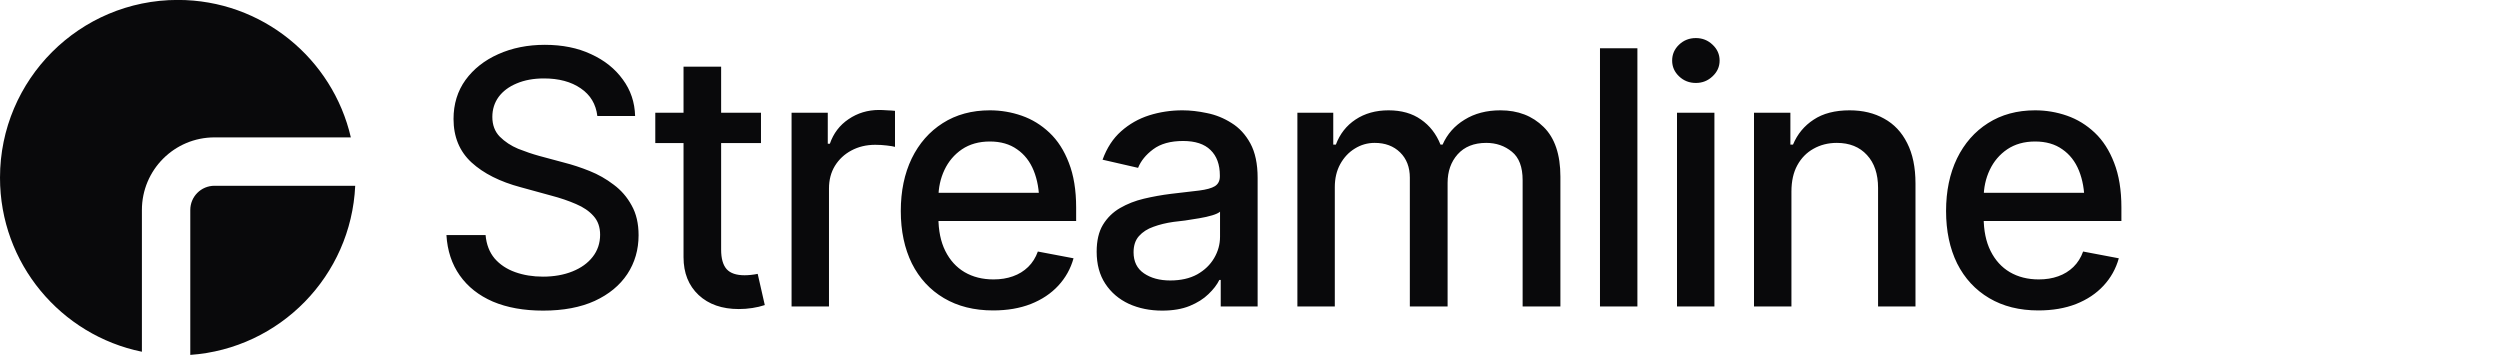
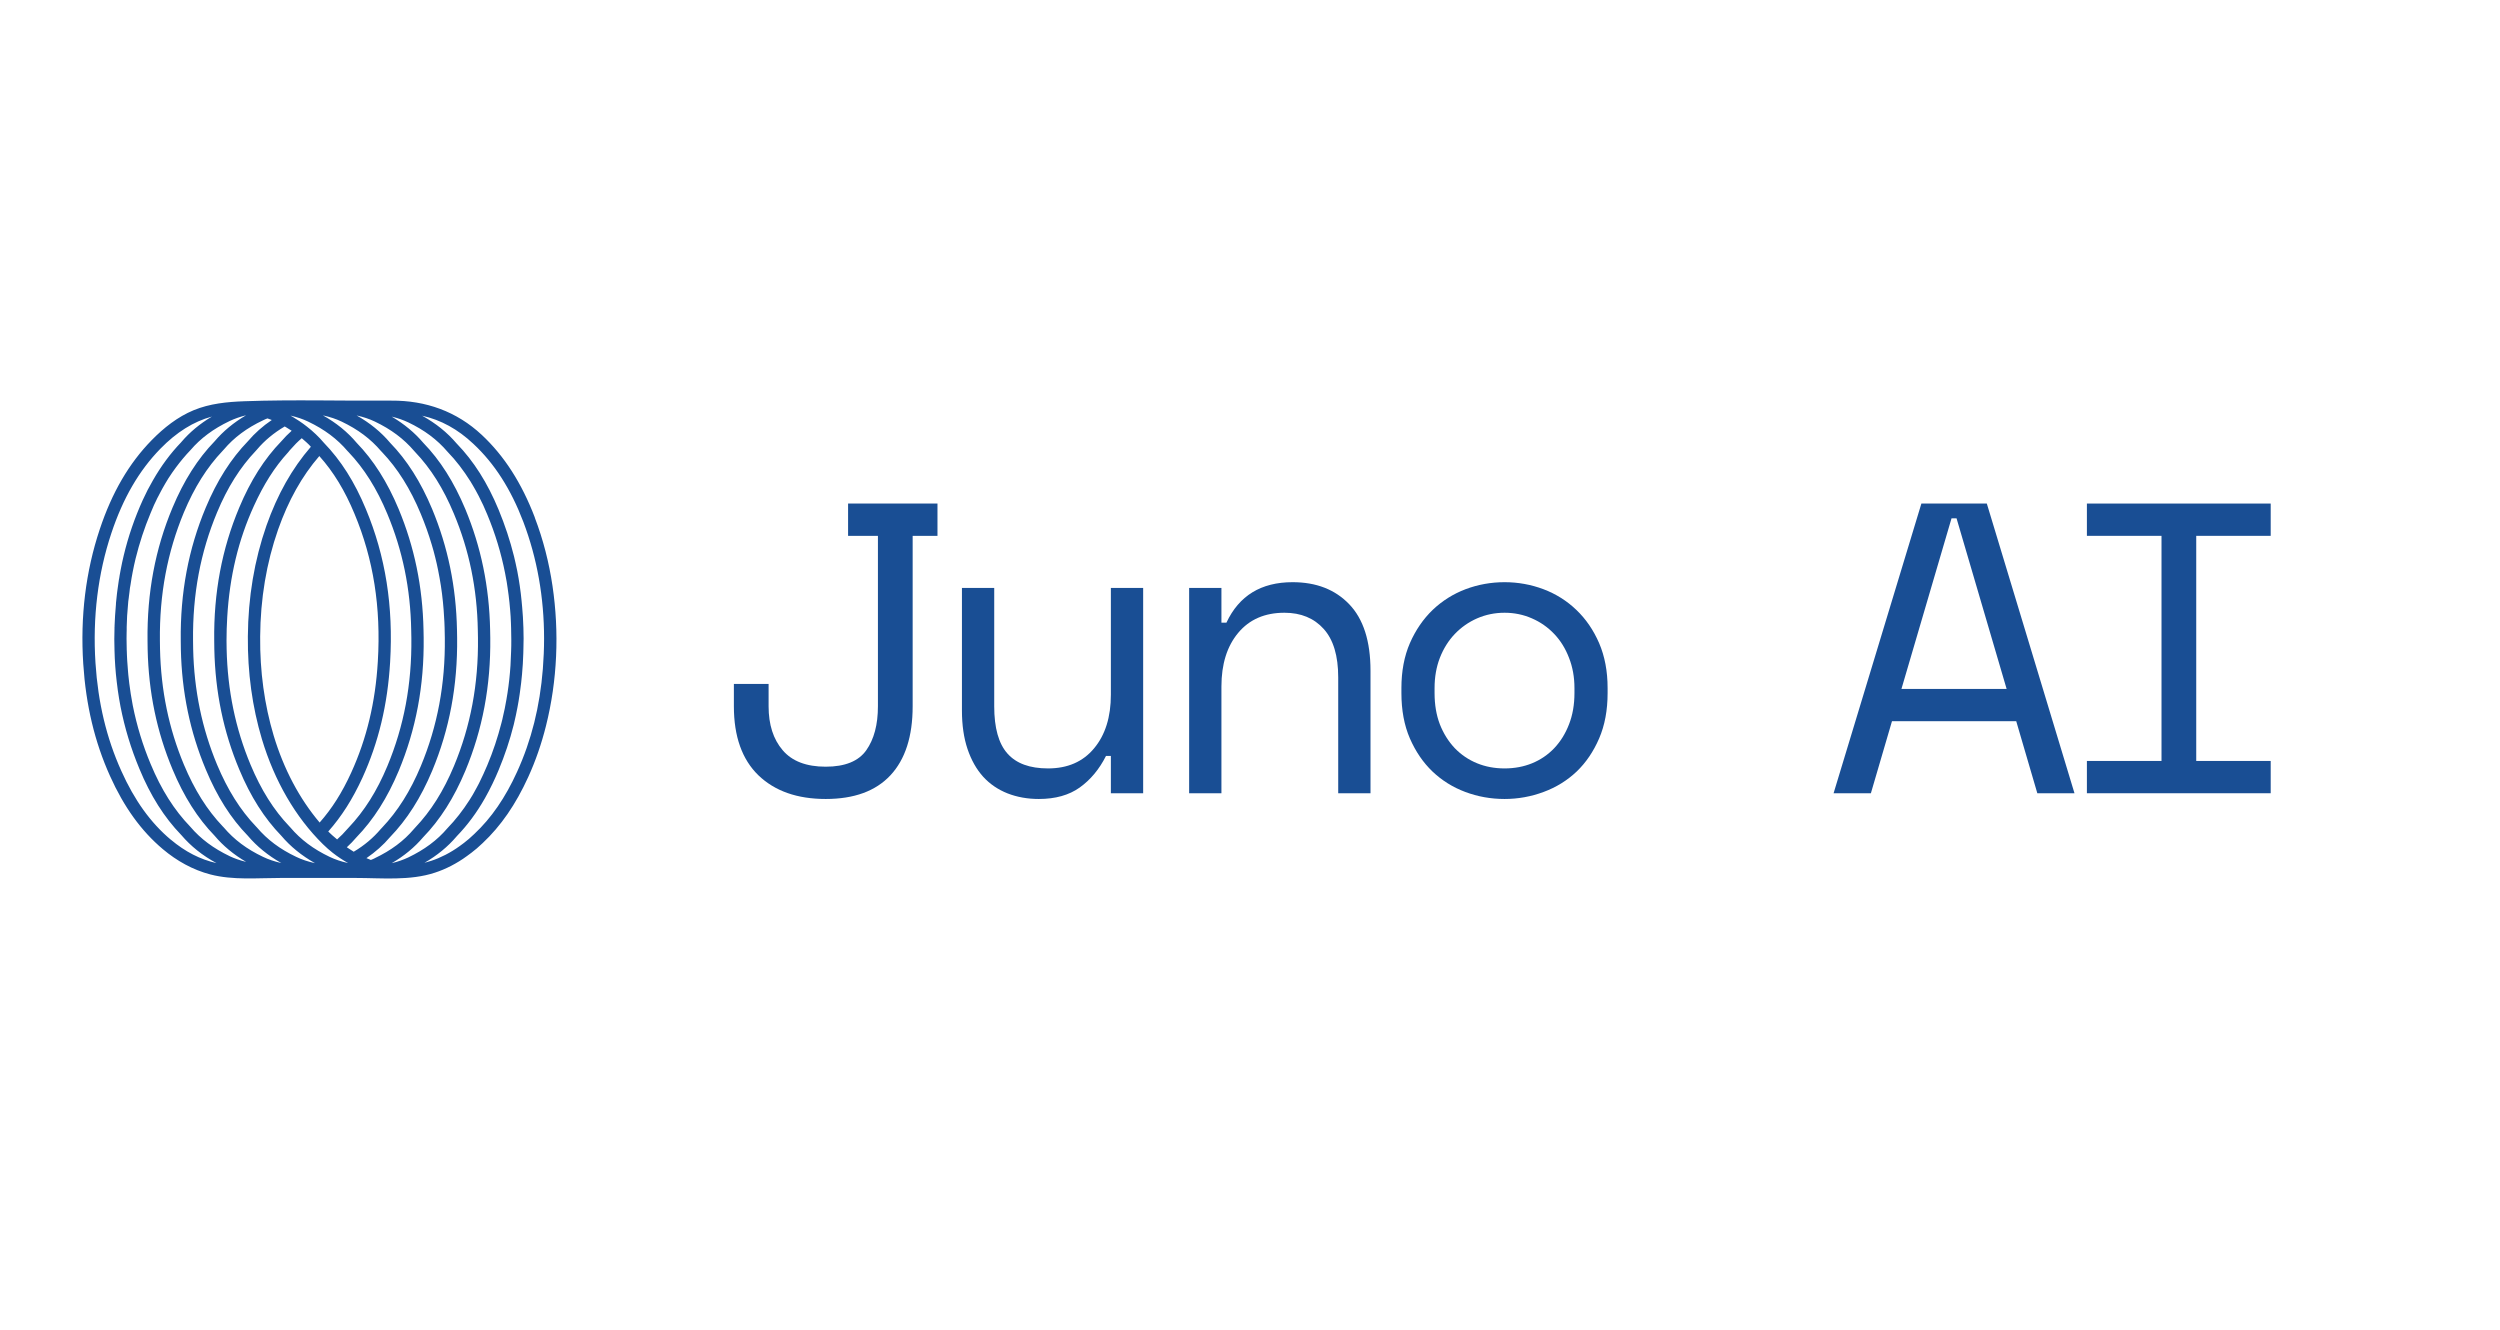
- <svg xmlns="http://www.w3.org/2000/svg" width="155" height="22" viewBox="0 0 155 22" fill="none">
-   <path fill-rule="evenodd" clip-rule="evenodd" d="M11.023 -0.004C4.938 -0.004 0.003 4.929 1.32936e-06 11.014C-0.003 16.34 3.775 20.783 8.798 21.808V13.018C8.798 10.532 10.812 8.518 13.298 8.518H21.752C20.624 3.635 16.249 -0.004 11.023 -0.004ZM22.023 11.518H13.298C12.469 11.518 11.798 12.189 11.798 13.018V22.004C17.35 21.613 21.769 17.107 22.023 11.518Z" fill="#09090B" />
-   <path d="M33.673 19.258C32.477 19.258 31.439 19.072 30.558 18.699C29.684 18.32 29 17.779 28.506 17.077C28.012 16.375 27.736 15.541 27.679 14.574H30.106C30.157 15.154 30.343 15.638 30.665 16.024C30.994 16.404 31.421 16.687 31.943 16.873C32.466 17.059 33.039 17.152 33.662 17.152C34.342 17.152 34.951 17.045 35.488 16.83C36.025 16.615 36.444 16.314 36.745 15.928C37.053 15.534 37.207 15.075 37.207 14.553C37.207 14.08 37.071 13.693 36.799 13.393C36.534 13.092 36.172 12.845 35.714 12.651C35.255 12.451 34.74 12.275 34.167 12.125L32.287 11.609C30.998 11.266 29.981 10.754 29.236 10.073C28.491 9.386 28.119 8.487 28.119 7.377C28.119 6.453 28.366 5.647 28.86 4.96C29.362 4.272 30.038 3.739 30.891 3.359C31.75 2.973 32.713 2.779 33.78 2.779C34.869 2.779 35.825 2.973 36.648 3.359C37.479 3.739 38.134 4.262 38.614 4.928C39.101 5.587 39.355 6.342 39.377 7.194H37.035C36.949 6.457 36.605 5.884 36.004 5.476C35.41 5.067 34.65 4.863 33.727 4.863C33.082 4.863 32.516 4.967 32.029 5.175C31.549 5.375 31.177 5.655 30.912 6.013C30.654 6.371 30.525 6.783 30.525 7.248C30.525 7.749 30.679 8.158 30.987 8.473C31.302 8.788 31.682 9.038 32.126 9.225C32.577 9.404 33.01 9.55 33.426 9.665L34.983 10.084C35.492 10.213 36.015 10.385 36.552 10.6C37.089 10.815 37.587 11.097 38.045 11.448C38.51 11.792 38.883 12.222 39.162 12.737C39.449 13.246 39.592 13.862 39.592 14.585C39.592 15.48 39.359 16.282 38.894 16.991C38.428 17.693 37.755 18.248 36.874 18.656C35.993 19.057 34.926 19.258 33.673 19.258ZM47.181 6.99V8.87H40.628V6.99H47.181ZM42.379 4.133H44.71V15.477C44.71 16.028 44.825 16.433 45.054 16.69C45.283 16.941 45.652 17.066 46.16 17.066C46.282 17.066 46.411 17.059 46.547 17.045C46.69 17.031 46.834 17.009 46.977 16.98L47.417 18.914C47.181 18.993 46.923 19.054 46.644 19.097C46.364 19.14 46.085 19.161 45.806 19.161C44.767 19.161 43.937 18.871 43.314 18.291C42.691 17.704 42.379 16.923 42.379 15.949V4.133ZM49.077 19V6.99H51.322V8.913H51.451C51.673 8.269 52.059 7.76 52.611 7.388C53.169 7.008 53.8 6.818 54.502 6.818C54.645 6.818 54.813 6.826 55.006 6.84C55.207 6.847 55.368 6.858 55.49 6.872V9.106C55.397 9.078 55.228 9.049 54.985 9.021C54.749 8.992 54.509 8.978 54.265 8.978C53.714 8.978 53.22 9.096 52.783 9.332C52.353 9.561 52.013 9.88 51.762 10.288C51.519 10.689 51.397 11.155 51.397 11.685V19H49.077ZM61.575 19.247C60.401 19.247 59.384 18.993 58.524 18.484C57.665 17.976 57.002 17.26 56.537 16.336C56.079 15.405 55.849 14.32 55.849 13.081C55.849 11.849 56.075 10.764 56.526 9.826C56.984 8.888 57.626 8.158 58.449 7.635C59.28 7.105 60.254 6.84 61.371 6.84C62.051 6.84 62.71 6.951 63.347 7.173C63.985 7.395 64.558 7.746 65.066 8.226C65.575 8.705 65.976 9.328 66.269 10.095C66.57 10.861 66.721 11.785 66.721 12.866V13.704H57.171V11.953H65.517L64.433 12.533C64.433 11.796 64.318 11.144 64.089 10.578C63.859 10.012 63.516 9.572 63.057 9.257C62.606 8.935 62.044 8.773 61.371 8.773C60.698 8.773 60.121 8.935 59.641 9.257C59.169 9.579 58.807 10.005 58.556 10.535C58.306 11.065 58.181 11.645 58.181 12.275V13.468C58.181 14.291 58.324 14.99 58.61 15.562C58.897 16.135 59.294 16.572 59.803 16.873C60.318 17.174 60.916 17.324 61.596 17.324C62.041 17.324 62.442 17.26 62.8 17.131C63.165 17.002 63.48 16.809 63.745 16.551C64.01 16.293 64.21 15.974 64.347 15.595L66.559 16.014C66.38 16.658 66.065 17.224 65.614 17.711C65.163 18.198 64.594 18.578 63.906 18.85C63.226 19.115 62.449 19.247 61.575 19.247ZM72.054 19.258C71.295 19.258 70.607 19.118 69.991 18.839C69.375 18.552 68.888 18.137 68.53 17.593C68.172 17.049 67.993 16.386 67.993 15.605C67.993 14.925 68.122 14.37 68.38 13.94C68.645 13.504 68.999 13.156 69.444 12.898C69.888 12.641 70.382 12.447 70.926 12.318C71.47 12.19 72.029 12.089 72.602 12.018C73.325 11.939 73.909 11.871 74.353 11.813C74.797 11.756 75.119 11.667 75.32 11.545C75.527 11.416 75.631 11.212 75.631 10.933V10.879C75.631 10.199 75.438 9.672 75.051 9.3C74.671 8.927 74.106 8.741 73.354 8.741C72.573 8.741 71.954 8.913 71.495 9.257C71.044 9.593 70.733 9.977 70.561 10.406L68.359 9.901C68.624 9.171 69.007 8.584 69.508 8.14C70.016 7.688 70.597 7.359 71.248 7.151C71.907 6.944 72.594 6.84 73.311 6.84C73.79 6.84 74.299 6.897 74.836 7.012C75.373 7.119 75.878 7.323 76.351 7.624C76.831 7.918 77.221 8.34 77.522 8.892C77.822 9.443 77.973 10.156 77.973 11.029V19H75.685V17.356H75.599C75.456 17.65 75.23 17.944 74.922 18.237C74.621 18.531 74.234 18.774 73.762 18.968C73.289 19.161 72.72 19.258 72.054 19.258ZM72.559 17.389C73.21 17.389 73.765 17.263 74.224 17.013C74.682 16.755 75.033 16.418 75.276 16.003C75.52 15.588 75.642 15.147 75.642 14.682V13.124C75.556 13.203 75.395 13.278 75.158 13.35C74.922 13.421 74.653 13.482 74.353 13.532C74.052 13.582 73.758 13.629 73.472 13.672C73.185 13.708 72.945 13.736 72.752 13.758C72.301 13.822 71.889 13.922 71.517 14.059C71.144 14.188 70.844 14.381 70.614 14.639C70.392 14.889 70.281 15.222 70.281 15.638C70.281 16.218 70.496 16.655 70.926 16.948C71.356 17.242 71.9 17.389 72.559 17.389ZM80.438 19V6.99H82.662V8.967H82.823C83.073 8.301 83.481 7.782 84.047 7.409C84.62 7.03 85.3 6.84 86.088 6.84C86.89 6.84 87.56 7.03 88.097 7.409C88.641 7.782 89.046 8.301 89.311 8.967H89.44C89.726 8.315 90.181 7.799 90.804 7.42C91.427 7.033 92.168 6.84 93.028 6.84C94.116 6.84 95.008 7.184 95.703 7.871C96.397 8.551 96.745 9.579 96.745 10.954V19H94.403V11.169C94.403 10.352 94.181 9.765 93.737 9.407C93.293 9.042 92.763 8.859 92.147 8.859C91.388 8.859 90.797 9.096 90.374 9.568C89.959 10.034 89.751 10.625 89.751 11.341V19H87.41V11.019C87.41 10.367 87.209 9.844 86.808 9.45C86.407 9.056 85.881 8.859 85.229 8.859C84.785 8.859 84.373 8.978 83.994 9.214C83.621 9.443 83.32 9.765 83.091 10.181C82.869 10.589 82.758 11.062 82.758 11.599V19H80.438ZM101.519 2.994V19H99.199V2.994H101.519ZM103.974 19V6.99H106.294V19H103.974ZM105.144 5.143C104.736 5.143 104.389 5.007 104.103 4.734C103.816 4.462 103.673 4.136 103.673 3.757C103.673 3.37 103.816 3.041 104.103 2.769C104.389 2.496 104.736 2.36 105.144 2.36C105.546 2.36 105.889 2.496 106.176 2.769C106.469 3.041 106.616 3.37 106.616 3.757C106.616 4.136 106.469 4.462 106.176 4.734C105.889 5.007 105.546 5.143 105.144 5.143ZM111.069 11.878V19H108.748V6.99H111.004V8.967H111.165C111.437 8.315 111.864 7.799 112.444 7.42C113.024 7.033 113.768 6.84 114.678 6.84C115.494 6.84 116.207 7.012 116.816 7.355C117.432 7.692 117.908 8.197 118.244 8.87C118.588 9.543 118.76 10.378 118.76 11.373V19H116.44V11.652C116.44 10.786 116.211 10.105 115.752 9.611C115.294 9.11 114.671 8.859 113.883 8.859C113.346 8.859 112.863 8.981 112.433 9.225C112.01 9.461 111.677 9.801 111.434 10.245C111.19 10.689 111.069 11.233 111.069 11.878ZM126.381 19.247C125.207 19.247 124.19 18.993 123.331 18.484C122.471 17.976 121.809 17.26 121.343 16.336C120.885 15.405 120.656 14.32 120.656 13.081C120.656 11.849 120.881 10.764 121.333 9.826C121.791 8.888 122.432 8.158 123.255 7.635C124.086 7.105 125.06 6.84 126.177 6.84C126.858 6.84 127.516 6.951 128.154 7.173C128.791 7.395 129.364 7.746 129.873 8.226C130.381 8.705 130.782 9.328 131.076 10.095C131.376 10.861 131.527 11.785 131.527 12.866V13.704H121.977V11.953H130.324L129.239 12.533C129.239 11.796 129.124 11.144 128.895 10.578C128.666 10.012 128.322 9.572 127.864 9.257C127.413 8.935 126.85 8.773 126.177 8.773C125.504 8.773 124.928 8.935 124.448 9.257C123.975 9.579 123.613 10.005 123.363 10.535C123.112 11.065 122.987 11.645 122.987 12.275V13.468C122.987 14.291 123.13 14.99 123.417 15.562C123.703 16.135 124.1 16.572 124.609 16.873C125.125 17.174 125.723 17.324 126.403 17.324C126.847 17.324 127.248 17.26 127.606 17.131C127.971 17.002 128.286 16.809 128.551 16.551C128.816 16.293 129.017 15.974 129.153 15.595L131.366 16.014C131.187 16.658 130.872 17.224 130.42 17.711C129.969 18.198 129.4 18.578 128.712 18.85C128.032 19.115 127.255 19.247 126.381 19.247Z" fill="#09090B" />
+ <svg xmlns="http://www.w3.org/2000/svg" width="363" zoomAndPan="magnify" viewBox="0 0 272.25 144.75" height="193" preserveAspectRatio="xMidYMid meet" version="1.2">
+   <defs>
+     <clipPath id="5e6470cf6a">
+       <path d="M 8.98 43.48 L 60.609 43.48 L 60.609 95.859 L 8.98 95.859 Z M 8.98 43.48 " />
+     </clipPath>
+   </defs>
+   <g id="ac883b05a1">
+     <path style=" stroke:none;fill-rule:nonzero;fill:#194e94;fill-opacity:1;" d="M 33.844 48.645 C 33.844 48.645 33.855 48.66 33.855 48.664 L 33.863 48.664 C 33.863 48.664 33.852 48.645 33.844 48.645 Z M 31.004 46.449 C 31.004 46.449 30.945 46.414 30.91 46.402 C 30.938 46.422 30.965 46.434 30.996 46.457 C 31.023 46.469 31.059 46.48 31.086 46.496 C 31.059 46.48 31.031 46.461 31.004 46.449 Z M 37.48 45 Z M 40.039 44.996 L 40.047 44.996 C 40.047 44.996 40.059 45 40.066 44.996 Z M 40.039 44.996 " />
+     <path style=" stroke:none;fill-rule:nonzero;fill:#194e94;fill-opacity:1;" d="M 40.066 44.996 C 40.066 44.996 40.055 45 40.047 45 L 40.066 45 Z M 40.066 44.996 " />
+     <path style=" stroke:none;fill-rule:nonzero;fill:#194e94;fill-opacity:1;" d="M 37.703 45 L 37.52 45.008 L 37.48 45 Z M 37.703 45 " />
+     <path style=" stroke:none;fill-rule:nonzero;fill:#194e94;fill-opacity:1;" d="M 37.703 45 L 37.52 45.008 L 37.48 45 Z M 37.703 45 " />
+     <path style=" stroke:none;fill-rule:nonzero;fill:#194e94;fill-opacity:1;" d="M 40.066 44.996 C 40.066 44.996 40.055 45 40.047 45 L 40.066 45 Z M 40.066 44.996 " />
+     <path style=" stroke:none;fill-rule:nonzero;fill:#194e94;fill-opacity:1;" d="M 13.809 70.926 C 13.809 71.07 13.816 71.227 13.824 71.375 C 13.824 71.398 13.824 71.426 13.828 71.453 C 13.816 71.281 13.809 71.105 13.809 70.926 Z M 13.809 70.926 " />
+     <path style=" stroke:none;fill-rule:nonzero;fill:#194e94;fill-opacity:1;" d="M 31.004 46.449 C 31.004 46.449 30.996 46.457 30.996 46.457 C 30.965 46.434 30.938 46.422 30.91 46.402 C 30.945 46.414 30.977 46.43 31.004 46.449 Z M 31.004 46.449 " />
+     <g clip-rule="nonzero" clip-path="url(#5e6470cf6a)">
+       <path style=" stroke:none;fill-rule:nonzero;fill:#194e94;fill-opacity:1;" d="M 58.246 56.363 C 56.805 52.598 54.918 49.652 52.465 47.359 C 49.727 44.801 46.352 43.602 42.625 43.629 C 37.285 43.668 31.949 43.5 26.617 43.695 C 24.734 43.762 22.844 43.949 21.09 44.672 C 19.336 45.398 17.836 46.59 16.523 47.93 C 14.043 50.461 12.195 53.637 10.863 57.641 C 9.336 62.215 8.73 67.148 9.066 72.293 C 9.355 76.785 10.305 80.785 11.98 84.504 C 13.5 87.891 15.383 90.496 17.734 92.473 C 19.246 93.746 20.996 94.73 22.91 95.227 C 25.383 95.871 28.035 95.609 30.562 95.609 L 38.719 95.609 C 41.547 95.609 44.641 95.938 47.367 95.031 C 47.945 94.844 48.535 94.598 49.117 94.297 C 49.727 93.98 50.309 93.625 50.832 93.238 C 51.16 93.008 51.496 92.75 51.93 92.387 C 52.145 92.191 52.363 92.004 52.566 91.809 C 54.547 89.949 56.168 87.598 57.523 84.621 C 58.328 82.859 58.969 81 59.457 79.051 C 60.699 74.105 60.914 68.848 60.168 63.812 C 59.793 61.273 59.156 58.766 58.238 56.367 Z M 40.066 44.996 C 40.066 44.996 40.055 45 40.047 45 L 40.066 45 Z M 37.703 44.996 Z M 33.562 45.914 C 35.332 46.758 36.719 47.797 37.848 49.121 C 37.883 49.156 37.922 49.195 37.957 49.234 C 39.652 51.012 41.039 53.215 42.176 55.953 C 43.836 59.918 44.703 64.098 44.781 68.641 C 44.789 68.922 44.797 69.195 44.797 69.465 C 44.855 74.508 43.992 79.09 42.184 83.426 C 41.051 86.145 39.672 88.332 37.957 90.137 C 37.918 90.188 37.871 90.234 37.824 90.281 C 37.473 90.691 37.098 91.074 36.711 91.414 C 36.336 91.102 35.969 90.777 35.746 90.551 C 37.207 88.902 38.391 87.035 39.465 84.703 C 41.227 80.84 42.211 76.727 42.484 72.109 C 42.848 66.016 41.984 60.562 39.844 55.438 C 38.625 52.496 37.121 50.125 35.27 48.219 C 35.129 48.055 34.988 47.895 34.844 47.742 C 34.703 47.586 34.547 47.441 34.395 47.293 C 34.266 47.164 34.133 47.043 33.992 46.926 C 33.957 46.891 33.926 46.863 33.891 46.836 C 33.738 46.703 33.582 46.574 33.414 46.449 C 33.293 46.348 33.168 46.254 33.035 46.16 C 32.887 46.055 32.738 45.945 32.586 45.848 C 32.375 45.707 32.164 45.57 31.949 45.445 C 31.84 45.379 31.746 45.316 31.633 45.258 C 32.363 45.426 32.988 45.637 33.562 45.914 Z M 34.809 89.574 C 32.617 86.988 30.902 83.758 29.805 80.113 C 28.793 76.73 28.297 73.102 28.332 69.332 C 28.359 65.211 29.016 61.293 30.285 57.668 C 31.406 54.492 32.871 51.867 34.773 49.664 C 36.316 51.379 37.566 53.441 38.605 55.953 C 40.668 60.883 41.5 66.141 41.145 72.031 C 40.883 76.477 39.934 80.438 38.246 84.141 C 37.254 86.312 36.156 88.051 34.809 89.574 Z M 18.598 91.441 C 16.406 89.602 14.641 87.148 13.207 83.945 C 11.598 80.375 10.68 76.531 10.398 72.199 C 10.078 67.227 10.66 62.465 12.129 58.059 C 13.395 54.254 15.141 51.246 17.473 48.859 C 19.223 47.066 21.07 45.906 23.078 45.363 C 21.766 46.148 20.668 47.059 19.758 48.125 C 19.742 48.137 19.73 48.156 19.719 48.172 C 18.566 49.371 17.555 50.734 16.656 52.305 C 16.262 52.98 15.891 53.695 15.551 54.445 C 14.668 56.391 13.977 58.391 13.473 60.496 C 13.414 60.742 13.352 60.992 13.301 61.246 C 13.246 61.512 13.188 61.773 13.141 62.043 C 13.098 62.262 13.059 62.484 13.02 62.711 C 13.02 62.711 13.012 62.754 13.012 62.773 L 12.973 63.016 C 12.973 63.016 12.965 63.062 12.957 63.082 C 12.945 63.188 12.926 63.289 12.91 63.395 C 12.879 63.617 12.844 63.836 12.816 64.059 C 12.805 64.133 12.797 64.215 12.785 64.285 C 12.777 64.355 12.77 64.422 12.758 64.488 C 12.742 64.566 12.738 64.641 12.73 64.723 C 12.691 65.035 12.664 65.359 12.629 65.68 L 12.629 65.691 C 12.629 65.691 12.629 65.719 12.629 65.734 L 12.629 65.766 C 12.59 66.188 12.555 66.609 12.531 67.039 C 12.508 67.402 12.488 67.762 12.477 68.125 L 12.477 68.227 C 12.477 68.227 12.469 68.277 12.469 68.305 L 12.469 68.441 C 12.457 68.816 12.449 69.184 12.449 69.543 L 12.449 69.691 C 12.449 70.062 12.457 70.422 12.469 70.785 L 12.469 70.812 C 12.496 71.977 12.578 73.113 12.711 74.234 C 12.742 74.555 12.785 74.875 12.832 75.191 C 12.918 75.789 13.012 76.371 13.125 76.953 C 13.582 79.285 14.266 81.527 15.176 83.711 C 16.387 86.645 17.883 89.012 19.723 90.914 L 19.742 90.934 C 20.781 92.152 22.043 93.164 23.574 93.992 C 21.801 93.594 20.16 92.75 18.605 91.441 Z M 25.016 93.238 C 23.254 92.395 21.859 91.363 20.727 90.035 C 18.973 88.219 17.559 85.984 16.402 83.195 C 15.543 81.148 14.902 79.035 14.465 76.852 C 14.453 76.801 14.438 76.738 14.434 76.684 C 14.293 75.941 14.172 75.184 14.078 74.422 C 14.035 74.121 14.004 73.824 13.977 73.523 C 13.965 73.418 13.957 73.316 13.949 73.207 C 13.918 72.801 13.883 72.391 13.855 71.969 C 13.848 71.902 13.848 71.844 13.844 71.777 C 13.844 71.668 13.828 71.555 13.828 71.445 C 13.824 71.422 13.824 71.395 13.824 71.367 C 13.816 71.219 13.809 71.066 13.809 70.918 C 13.801 70.863 13.801 70.816 13.801 70.766 C 13.789 70.363 13.781 69.953 13.781 69.543 C 13.781 69.332 13.789 69.121 13.789 68.91 C 13.789 68.801 13.789 68.699 13.797 68.594 C 13.789 68.488 13.797 68.387 13.797 68.277 C 13.816 67.469 13.855 66.672 13.938 65.879 C 13.949 65.621 13.984 65.352 14.023 65.098 C 14.023 65.035 14.035 64.977 14.043 64.918 C 14.062 64.754 14.082 64.602 14.105 64.441 L 14.105 64.426 C 14.129 64.168 14.164 63.906 14.219 63.648 C 14.246 63.41 14.285 63.168 14.332 62.926 C 14.371 62.719 14.406 62.52 14.445 62.312 C 14.492 62.055 14.539 61.809 14.598 61.559 C 14.652 61.32 14.707 61.07 14.766 60.832 C 15.184 59.141 15.719 57.5 16.395 55.887 C 16.641 55.277 16.898 54.699 17.18 54.152 C 17.105 54.293 17.043 54.434 16.969 54.574 C 17.062 54.379 17.156 54.184 17.266 53.996 C 17.285 53.949 17.312 53.898 17.34 53.852 C 17.391 53.738 17.453 53.621 17.52 53.508 C 17.582 53.395 17.641 53.289 17.699 53.176 C 17.91 52.805 18.117 52.445 18.332 52.102 C 18.473 51.883 18.617 51.672 18.758 51.461 C 18.895 51.273 19.027 51.09 19.16 50.902 C 19.656 50.238 20.18 49.605 20.742 49.02 C 21.848 47.727 23.242 46.691 25.004 45.852 C 25.543 45.598 26.129 45.391 26.797 45.223 C 25.438 46.02 24.312 46.957 23.387 48.043 C 21.527 49.965 20.02 52.336 18.785 55.289 C 16.902 59.785 16.008 64.543 16.066 69.758 C 16.066 70.074 16.074 70.391 16.078 70.703 C 16.18 75.387 17.078 79.699 18.793 83.793 C 20.023 86.746 21.531 89.117 23.367 91.008 C 24.312 92.125 25.445 93.062 26.805 93.859 C 26.133 93.699 25.551 93.492 25.008 93.238 Z M 28.645 93.312 C 26.879 92.473 25.492 91.434 24.367 90.109 C 24.324 90.07 24.293 90.027 24.25 89.988 C 22.559 88.215 21.176 86.016 20.031 83.277 C 18.383 79.332 17.527 75.184 17.426 70.672 C 17.418 70.363 17.414 70.062 17.414 69.758 C 17.359 64.723 18.223 60.141 20.023 55.805 C 21.164 53.082 22.535 50.895 24.25 49.09 C 24.293 49.039 24.34 48.988 24.387 48.941 C 25.484 47.648 26.871 46.609 28.645 45.773 C 28.801 45.691 28.961 45.625 29.121 45.566 L 29.129 45.566 C 29.289 45.617 29.449 45.68 29.598 45.738 C 28.598 46.414 27.727 47.191 27.004 48.043 C 25.145 49.965 23.637 52.336 22.402 55.289 C 20.52 59.785 19.625 64.543 19.684 69.758 C 19.684 70.074 19.691 70.391 19.695 70.703 C 19.797 75.387 20.695 79.699 22.41 83.793 C 23.641 86.754 25.148 89.125 26.984 91.008 C 27.977 92.18 29.176 93.156 30.637 93.988 C 29.887 93.812 29.234 93.598 28.645 93.312 Z M 32.258 93.312 C 30.488 92.473 29.102 91.434 27.977 90.109 C 27.938 90.07 27.895 90.027 27.863 89.988 C 26.168 88.215 24.789 86.016 23.641 83.277 C 21.996 79.332 21.137 75.184 21.035 70.672 C 21.031 70.363 21.023 70.062 21.023 69.754 C 20.969 64.715 21.832 60.133 23.637 55.805 C 24.766 53.086 26.148 50.895 27.863 49.09 C 27.902 49.039 27.949 48.988 27.996 48.941 C 28.812 47.977 29.824 47.137 30.996 46.449 C 30.965 46.43 30.938 46.414 30.91 46.395 C 30.945 46.41 30.977 46.422 31.004 46.441 C 31.031 46.457 31.059 46.477 31.086 46.488 C 31.125 46.508 31.164 46.527 31.199 46.555 C 31.391 46.668 31.578 46.785 31.762 46.91 C 31.367 47.258 30.992 47.648 30.648 48.043 C 28.785 49.965 27.281 52.336 26.047 55.289 C 24.164 59.785 23.266 64.543 23.328 69.758 C 23.328 70.074 23.336 70.391 23.34 70.703 C 23.441 75.387 24.34 79.699 26.055 83.793 C 27.285 86.746 28.793 89.117 30.629 91.008 C 31.625 92.184 32.84 93.172 34.305 94 C 33.527 93.828 32.859 93.605 32.258 93.312 Z M 35.898 93.312 C 34.137 92.473 32.746 91.434 31.621 90.109 C 31.578 90.07 31.547 90.027 31.508 89.988 C 29.812 88.215 28.43 86.016 27.285 83.277 C 25.637 79.332 24.781 75.184 24.68 70.672 C 24.672 70.363 24.668 70.062 24.668 69.758 C 24.668 68.922 24.695 68.066 24.746 67.199 C 25.008 62.746 25.961 58.789 27.656 55.082 C 28.699 52.793 29.887 50.875 31.398 49.234 L 31.508 49.094 C 31.547 49.039 31.594 48.992 31.641 48.945 C 32.023 48.5 32.43 48.09 32.859 47.723 C 32.871 47.723 32.879 47.734 32.895 47.75 C 33.047 47.875 33.199 48.008 33.348 48.148 C 33.363 48.148 33.383 48.176 33.395 48.191 C 33.551 48.332 33.703 48.477 33.844 48.641 C 33.852 48.641 33.855 48.641 33.863 48.652 L 33.855 48.652 C 31.809 51.016 30.219 53.824 29.02 57.227 C 27.703 60.992 27.02 65.059 26.992 69.316 C 26.957 73.23 27.473 76.988 28.523 80.496 C 29.891 85.047 32.188 89.004 35.164 91.93 C 35.539 92.293 35.887 92.602 36.227 92.867 C 36.75 93.277 37.312 93.652 37.91 93.988 C 37.145 93.82 36.496 93.598 35.898 93.312 Z M 38.52 92.754 C 38.312 92.633 38.109 92.5 37.918 92.367 C 37.875 92.34 37.824 92.305 37.77 92.266 C 38.145 91.93 38.492 91.562 38.812 91.188 C 40.676 89.266 42.184 86.895 43.422 83.941 C 45.297 79.438 46.195 74.684 46.137 69.465 C 46.137 69.176 46.129 68.887 46.121 68.602 C 46.027 63.891 45.129 59.559 43.414 55.438 C 42.176 52.477 40.668 50.105 38.84 48.223 C 37.844 47.043 36.637 46.059 35.164 45.234 C 35.941 45.402 36.605 45.625 37.207 45.914 C 38.977 46.758 40.363 47.797 41.492 49.121 C 41.527 49.156 41.566 49.195 41.602 49.234 C 43.297 51.012 44.684 53.215 45.82 55.953 C 46.281 57.059 46.684 58.184 47.02 59.324 C 47.16 59.777 47.281 60.234 47.395 60.695 C 47.516 61.16 47.617 61.629 47.711 62.098 C 47.762 62.363 47.816 62.633 47.863 62.898 C 48.078 64.051 48.219 65.223 48.312 66.418 C 48.332 66.664 48.352 66.914 48.359 67.16 C 48.371 67.355 48.387 67.555 48.395 67.75 C 48.406 67.949 48.414 68.152 48.418 68.352 C 48.434 68.727 48.441 69.102 48.441 69.473 C 48.5 74.508 47.637 79.09 45.828 83.426 C 44.695 86.145 43.316 88.332 41.602 90.137 C 41.559 90.188 41.512 90.234 41.465 90.281 C 40.645 91.246 39.68 92.066 38.52 92.754 Z M 40.824 93.457 C 40.684 93.523 40.543 93.594 40.395 93.645 C 40.395 93.645 40.387 93.645 40.383 93.645 L 40.375 93.645 C 40.301 93.613 40.223 93.586 40.148 93.551 C 40.066 93.52 39.984 93.484 39.906 93.453 C 40.883 92.781 41.746 92.02 42.457 91.18 C 44.32 89.258 45.828 86.887 47.066 83.934 C 48.941 79.434 49.84 74.684 49.781 69.457 C 49.781 69.168 49.773 68.883 49.766 68.594 C 49.672 63.883 48.773 59.551 47.059 55.43 C 45.82 52.469 44.312 50.098 42.484 48.219 C 41.492 47.043 40.293 46.066 38.836 45.242 C 39.586 45.41 40.227 45.625 40.816 45.906 C 42.586 46.75 43.973 47.789 45.105 49.113 C 45.137 49.148 45.176 49.188 45.211 49.23 C 46.906 51.004 48.293 53.207 49.43 55.945 C 51.094 59.914 51.957 64.094 52.035 68.641 C 52.043 68.914 52.051 69.191 52.051 69.465 C 52.109 74.5 51.246 79.082 49.438 83.418 C 48.305 86.137 46.926 88.328 45.211 90.129 C 45.172 90.184 45.125 90.23 45.078 90.277 C 43.98 91.574 42.594 92.609 40.824 93.453 Z M 44.453 93.379 C 43.91 93.633 43.328 93.84 42.66 94 C 44.02 93.211 45.145 92.273 46.07 91.188 C 47.938 89.266 49.438 86.895 50.676 83.941 C 52.551 79.438 53.449 74.688 53.391 69.465 C 53.391 69.176 53.383 68.887 53.375 68.602 C 53.281 63.891 52.387 59.559 50.672 55.438 C 49.43 52.477 47.926 50.105 46.094 48.223 C 45.152 47.113 44.02 46.176 42.66 45.371 C 43.328 45.531 43.906 45.738 44.449 45.992 C 46.211 46.832 47.602 47.867 48.734 49.195 C 49.664 50.152 50.488 51.238 51.246 52.445 C 51.293 52.516 51.34 52.598 51.379 52.672 C 51.406 52.711 51.426 52.75 51.453 52.793 C 51.688 53.195 51.922 53.602 52.145 54.039 C 52.145 54.039 52.145 54.059 52.156 54.066 C 52.48 54.688 52.781 55.336 53.062 56.027 C 53.926 58.098 54.57 60.215 55.004 62.418 C 55.07 62.734 55.125 63.047 55.18 63.367 C 55.219 63.582 55.254 63.797 55.277 64.012 C 55.32 64.273 55.359 64.543 55.387 64.809 C 55.426 65.078 55.453 65.344 55.48 65.613 C 55.508 65.887 55.527 66.156 55.555 66.43 C 55.594 66.898 55.629 67.367 55.641 67.844 C 55.648 68.039 55.652 68.227 55.66 68.418 C 55.676 68.836 55.68 69.242 55.68 69.645 C 55.68 70.082 55.68 70.508 55.66 70.938 C 55.613 73.008 55.395 74.992 55.012 76.918 C 54.996 77 54.984 77.082 54.965 77.168 C 54.91 77.438 54.852 77.695 54.789 77.957 C 54.734 78.219 54.676 78.488 54.602 78.75 C 54.199 80.316 53.691 81.852 53.062 83.344 C 52.785 84 52.5 84.621 52.199 85.227 C 52.176 85.266 52.156 85.305 52.137 85.352 C 52.062 85.492 51.988 85.629 51.918 85.762 C 51.816 85.949 51.715 86.145 51.609 86.324 C 51.555 86.418 51.5 86.512 51.449 86.605 C 51.34 86.781 51.234 86.953 51.125 87.129 C 50.402 88.262 49.605 89.285 48.715 90.203 C 47.609 91.504 46.215 92.535 44.453 93.379 Z M 59.117 72.84 C 58.789 76.961 57.871 80.625 56.309 84.055 C 55.031 86.867 53.512 89.078 51.648 90.824 C 51.453 91.012 51.254 91.188 51.066 91.355 C 50.672 91.684 50.367 91.926 50.062 92.137 C 49.578 92.488 49.055 92.809 48.512 93.09 C 47.984 93.359 47.477 93.578 46.953 93.746 C 46.703 93.828 46.465 93.898 46.223 93.961 C 47.617 93.156 48.762 92.211 49.707 91.105 C 49.719 91.094 49.734 91.074 49.746 91.059 C 50.906 89.859 51.918 88.496 52.809 86.926 C 53.094 86.418 53.375 85.891 53.637 85.34 C 53.871 84.863 54.086 84.367 54.301 83.859 C 54.969 82.258 55.52 80.617 55.941 78.938 C 55.957 78.883 55.969 78.828 55.98 78.77 C 56.117 78.199 56.242 77.617 56.352 77.035 C 56.438 76.59 56.512 76.137 56.578 75.688 C 56.59 75.594 56.605 75.508 56.617 75.414 C 56.672 75.062 56.711 74.715 56.754 74.359 C 56.793 74.055 56.824 73.746 56.848 73.438 C 56.918 72.68 56.965 71.91 56.988 71.133 C 56.992 70.965 57 70.797 57 70.637 C 57.012 70.27 57.02 69.898 57.02 69.539 C 57.02 69.156 57.012 68.77 57 68.379 C 56.988 67.984 56.973 67.582 56.945 67.18 C 56.926 66.84 56.898 66.492 56.867 66.156 C 56.852 65.996 56.84 65.84 56.824 65.688 C 56.82 65.613 56.812 65.547 56.805 65.473 C 56.754 64.918 56.684 64.359 56.605 63.812 C 56.523 63.262 56.438 62.719 56.332 62.191 C 56.277 61.902 56.215 61.613 56.148 61.332 C 56.098 61.086 56.043 60.836 55.977 60.59 C 55.547 58.855 54.984 57.168 54.301 55.512 C 53.09 52.586 51.59 50.219 49.746 48.316 L 49.727 48.297 C 48.707 47.098 47.469 46.102 45.969 45.27 C 48.02 45.73 49.859 46.742 51.547 48.332 C 53.852 50.48 55.633 53.262 56.992 56.832 C 58.492 60.789 59.25 65.059 59.25 69.543 C 59.25 70.629 59.203 71.73 59.117 72.84 Z M 59.117 72.84 " />
+     </g>
+     <g style="fill:#194e94;fill-opacity:1;">
+       <g transform="translate(76.62231, 86.38407)">
+         <path style="stroke:none" d="M 22.766 -9.469 C 22.766 -6.188 21.957 -3.68 20.344 -1.953 C 18.738 -0.234 16.391 0.625 13.297 0.625 C 10.203 0.625 7.758 -0.234 5.969 -1.953 C 4.188 -3.68 3.297 -6.188 3.297 -9.469 L 3.297 -11.906 L 7.078 -11.906 L 7.078 -9.469 C 7.078 -7.477 7.586 -5.883 8.609 -4.688 C 9.629 -3.488 11.191 -2.891 13.297 -2.891 C 15.398 -2.891 16.875 -3.488 17.719 -4.688 C 18.562 -5.883 18.984 -7.477 18.984 -9.469 L 18.984 -28.031 L 15.734 -28.031 L 15.734 -31.547 L 25.469 -31.547 L 25.469 -28.031 L 22.766 -28.031 Z M 22.766 -9.469 " />
+       </g>
+     </g>
+     <g style="fill:#194e94;fill-opacity:1;">
+       <g transform="translate(101.0989, 86.38407)">
+         <path style="stroke:none" d="M 19.875 -22.359 L 23.391 -22.359 L 23.391 0 L 19.875 0 L 19.875 -4.062 L 19.344 -4.062 C 18.613 -2.613 17.66 -1.469 16.484 -0.625 C 15.316 0.207 13.832 0.625 12.031 0.625 C 10.801 0.625 9.664 0.422 8.625 0.016 C 7.594 -0.391 6.707 -0.992 5.969 -1.797 C 5.238 -2.609 4.672 -3.613 4.266 -4.812 C 3.859 -6.02 3.656 -7.422 3.656 -9.016 L 3.656 -22.359 L 7.172 -22.359 L 7.172 -9.469 C 7.172 -7.125 7.648 -5.41 8.609 -4.328 C 9.566 -3.242 11.039 -2.703 13.031 -2.703 C 15.164 -2.703 16.836 -3.43 18.047 -4.891 C 19.266 -6.348 19.875 -8.297 19.875 -10.734 Z M 19.875 -22.359 " />
+       </g>
+     </g>
+     <g style="fill:#194e94;fill-opacity:1;">
+       <g transform="translate(125.5756, 86.38407)">
+         <path style="stroke:none" d="M 7.438 0 L 3.922 0 L 3.922 -22.359 L 7.438 -22.359 L 7.438 -18.578 L 7.984 -18.578 C 9.359 -21.516 11.758 -22.984 15.188 -22.984 C 17.77 -22.984 19.828 -22.18 21.359 -20.578 C 22.898 -18.973 23.672 -16.562 23.672 -13.344 L 23.672 0 L 20.156 0 L 20.156 -12.625 C 20.156 -14.969 19.629 -16.723 18.578 -17.891 C 17.523 -19.066 16.098 -19.656 14.297 -19.656 C 12.16 -19.656 10.484 -18.926 9.266 -17.469 C 8.047 -16.008 7.438 -14.062 7.438 -11.625 Z M 7.438 0 " />
+       </g>
+     </g>
+     <g style="fill:#194e94;fill-opacity:1;">
+       <g transform="translate(150.0522, 86.38407)">
+         <path style="stroke:none" d="M 25.016 -10.906 C 25.016 -9.039 24.707 -7.395 24.094 -5.969 C 23.477 -4.539 22.66 -3.336 21.641 -2.359 C 20.617 -1.391 19.422 -0.648 18.047 -0.141 C 16.68 0.367 15.266 0.625 13.797 0.625 C 12.297 0.625 10.867 0.367 9.516 -0.141 C 8.16 -0.648 6.973 -1.391 5.953 -2.359 C 4.93 -3.336 4.109 -4.539 3.484 -5.969 C 2.867 -7.395 2.562 -9.039 2.562 -10.906 L 2.562 -11.453 C 2.562 -13.285 2.867 -14.914 3.484 -16.344 C 4.109 -17.77 4.938 -18.977 5.969 -19.969 C 7.008 -20.957 8.203 -21.707 9.547 -22.219 C 10.898 -22.727 12.316 -22.984 13.797 -22.984 C 15.266 -22.984 16.676 -22.727 18.031 -22.219 C 19.383 -21.707 20.578 -20.957 21.609 -19.969 C 22.648 -18.977 23.477 -17.77 24.094 -16.344 C 24.707 -14.914 25.016 -13.285 25.016 -11.453 Z M 13.797 -2.703 C 14.879 -2.703 15.879 -2.891 16.797 -3.266 C 17.711 -3.641 18.516 -4.188 19.203 -4.906 C 19.891 -5.633 20.426 -6.5 20.812 -7.5 C 21.207 -8.508 21.406 -9.645 21.406 -10.906 L 21.406 -11.453 C 21.406 -12.648 21.207 -13.75 20.812 -14.75 C 20.426 -15.758 19.891 -16.625 19.203 -17.344 C 18.516 -18.07 17.703 -18.641 16.766 -19.047 C 15.836 -19.453 14.848 -19.656 13.797 -19.656 C 12.742 -19.656 11.75 -19.453 10.812 -19.047 C 9.883 -18.641 9.07 -18.07 8.375 -17.344 C 7.688 -16.625 7.145 -15.758 6.75 -14.75 C 6.363 -13.75 6.172 -12.648 6.172 -11.453 L 6.172 -10.906 C 6.172 -9.645 6.363 -8.508 6.75 -7.5 C 7.145 -6.5 7.688 -5.633 8.375 -4.906 C 9.07 -4.188 9.879 -3.641 10.797 -3.266 C 11.711 -2.891 12.711 -2.703 13.797 -2.703 Z M 13.797 -2.703 " />
+       </g>
+     </g>
+     <g style="fill:#194e94;fill-opacity:1;">
+       <g transform="translate(174.5289, 86.38407)">
+         <path style="stroke:none" d="" />
+       </g>
+     </g>
+     <g style="fill:#194e94;fill-opacity:1;">
+       <g transform="translate(199.0055, 86.38407)">
+         <path style="stroke:none" d="M 20.562 -7.844 L 7.031 -7.844 L 4.734 0 L 0.672 0 L 10.234 -31.547 L 17.359 -31.547 L 26.906 0 L 22.859 0 Z M 13.516 -29.938 L 8.062 -11.359 L 19.516 -11.359 L 14.062 -29.938 Z M 13.516 -29.938 " />
+       </g>
+     </g>
+     <g style="fill:#194e94;fill-opacity:1;">
+       <g transform="translate(223.4821, 86.38407)">
+         <path style="stroke:none" d="M 3.781 -31.547 L 23.797 -31.547 L 23.797 -28.031 L 15.688 -28.031 L 15.688 -3.516 L 23.797 -3.516 L 23.797 0 L 3.781 0 L 3.781 -3.516 L 11.906 -3.516 L 11.906 -28.031 L 3.781 -28.031 Z M 3.781 -31.547 " />
+       </g>
+     </g>
+   </g>
</svg>
